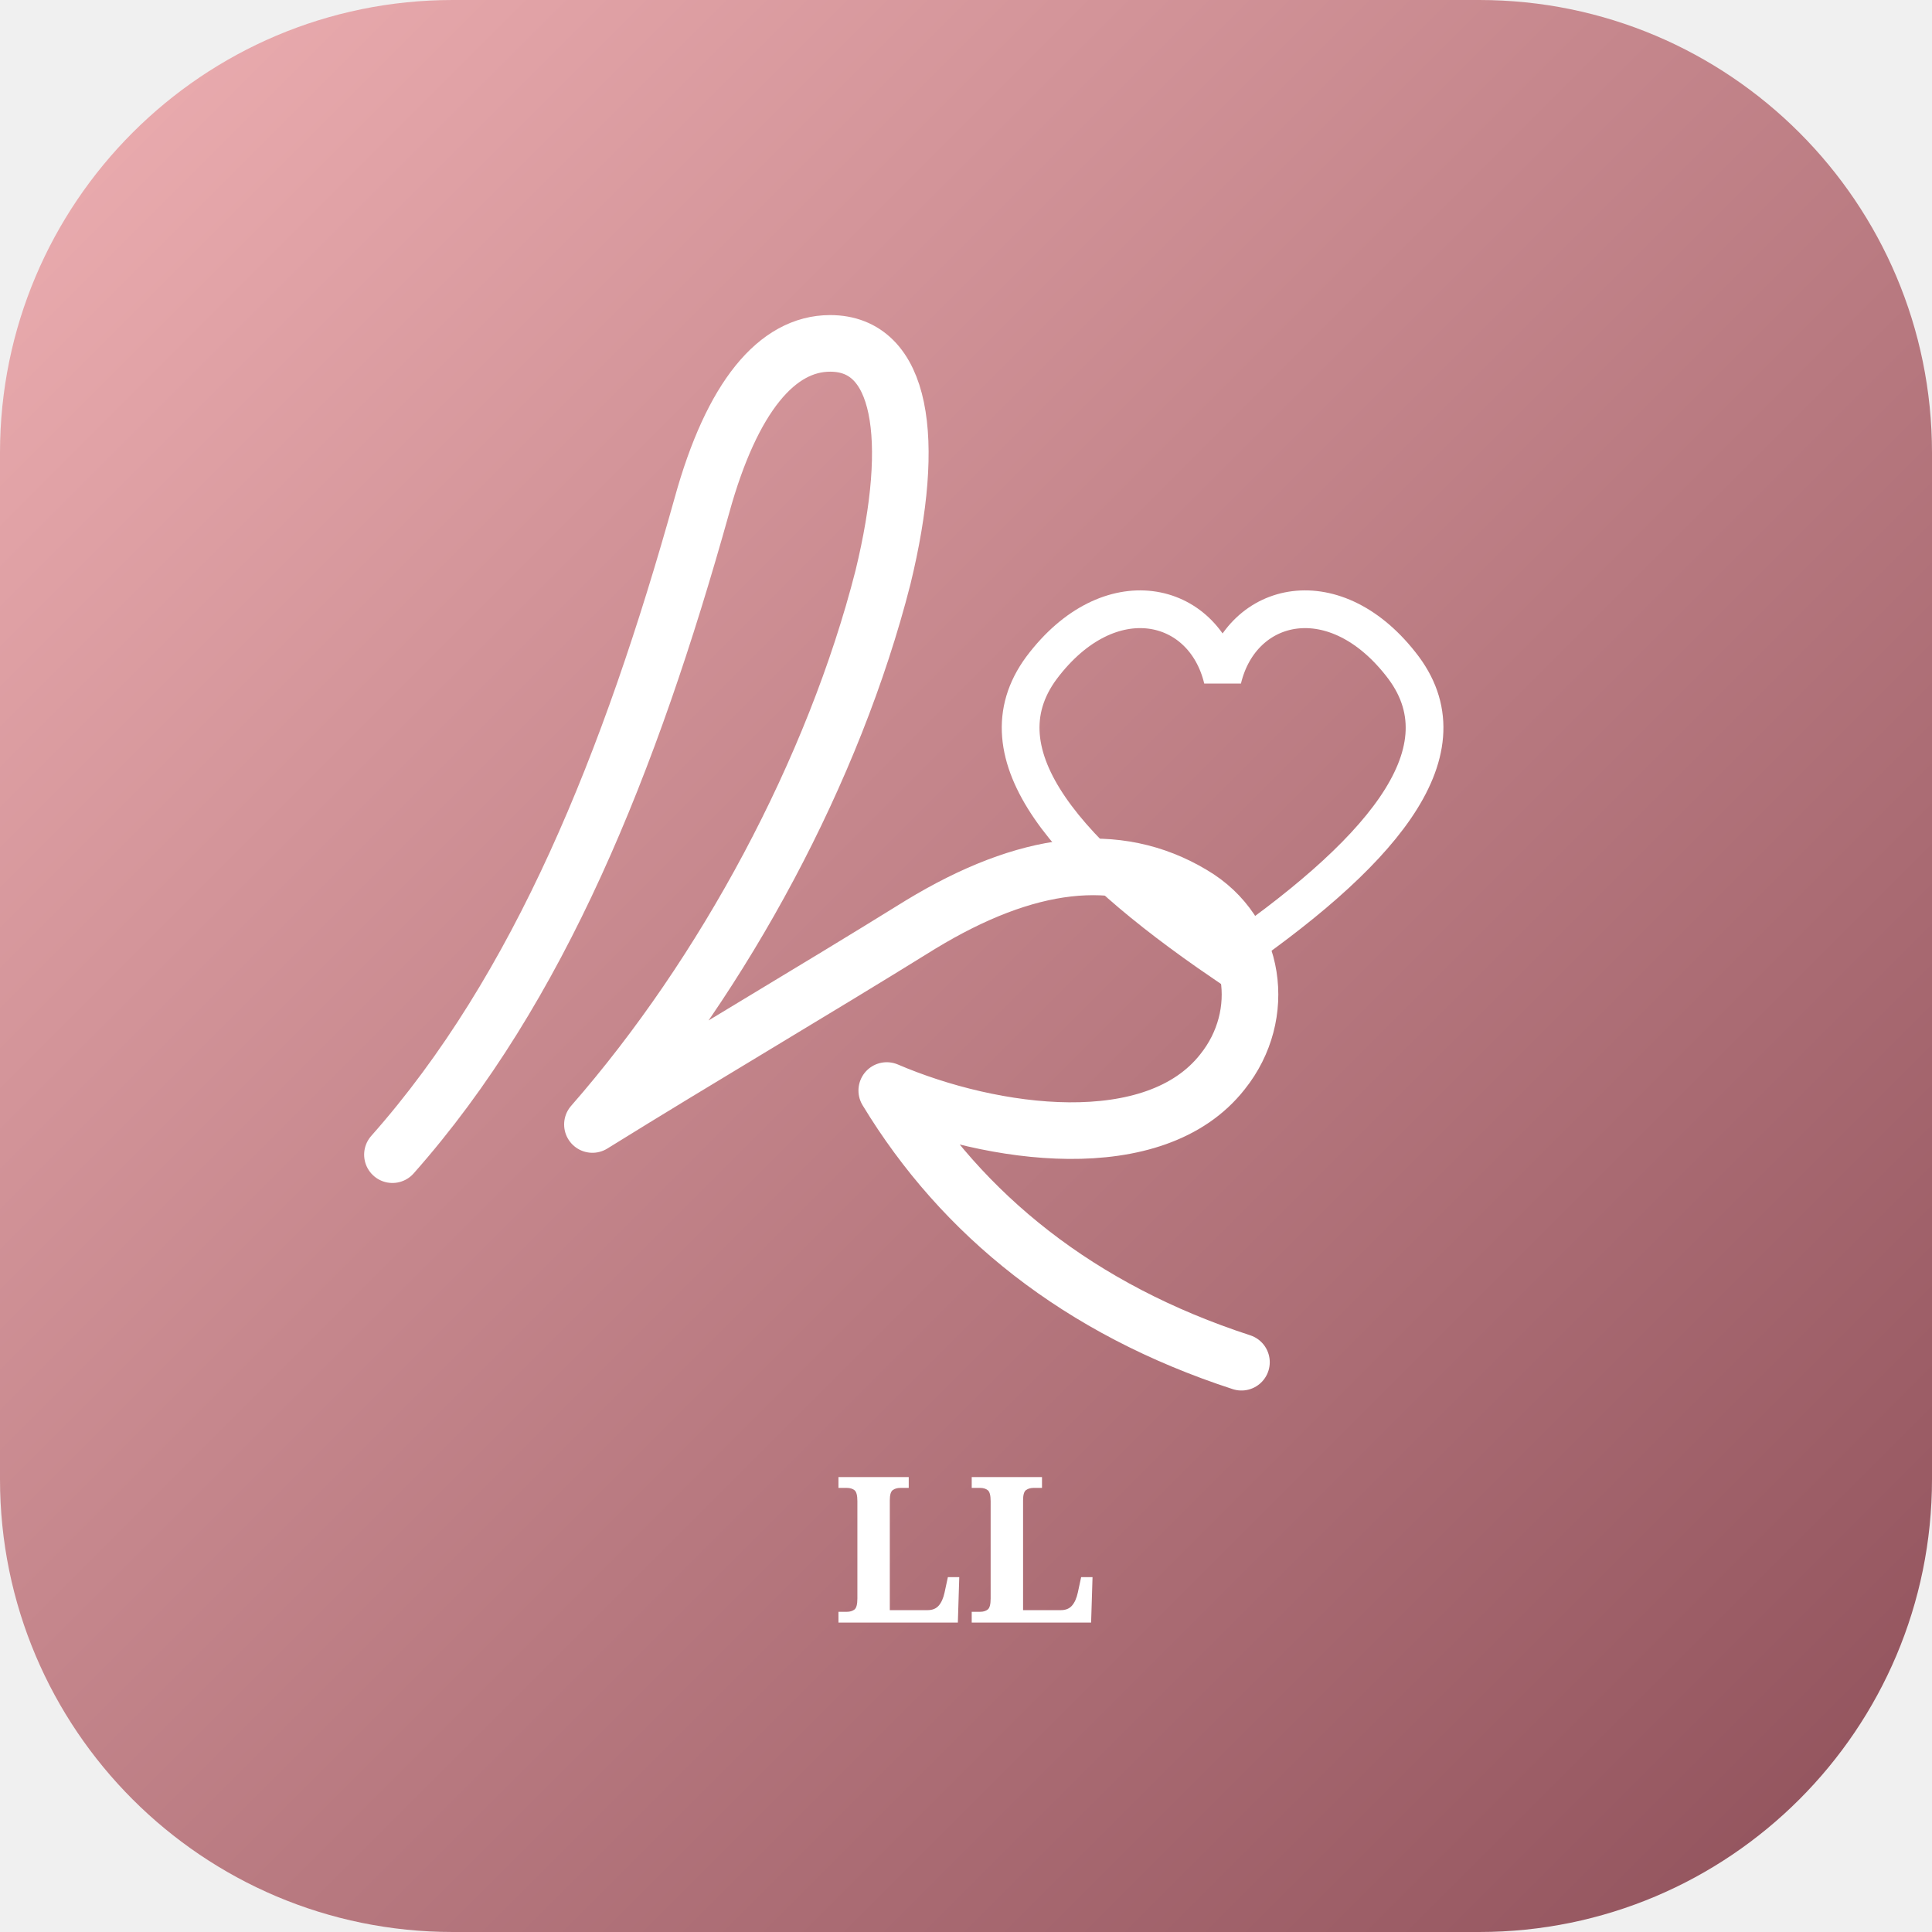
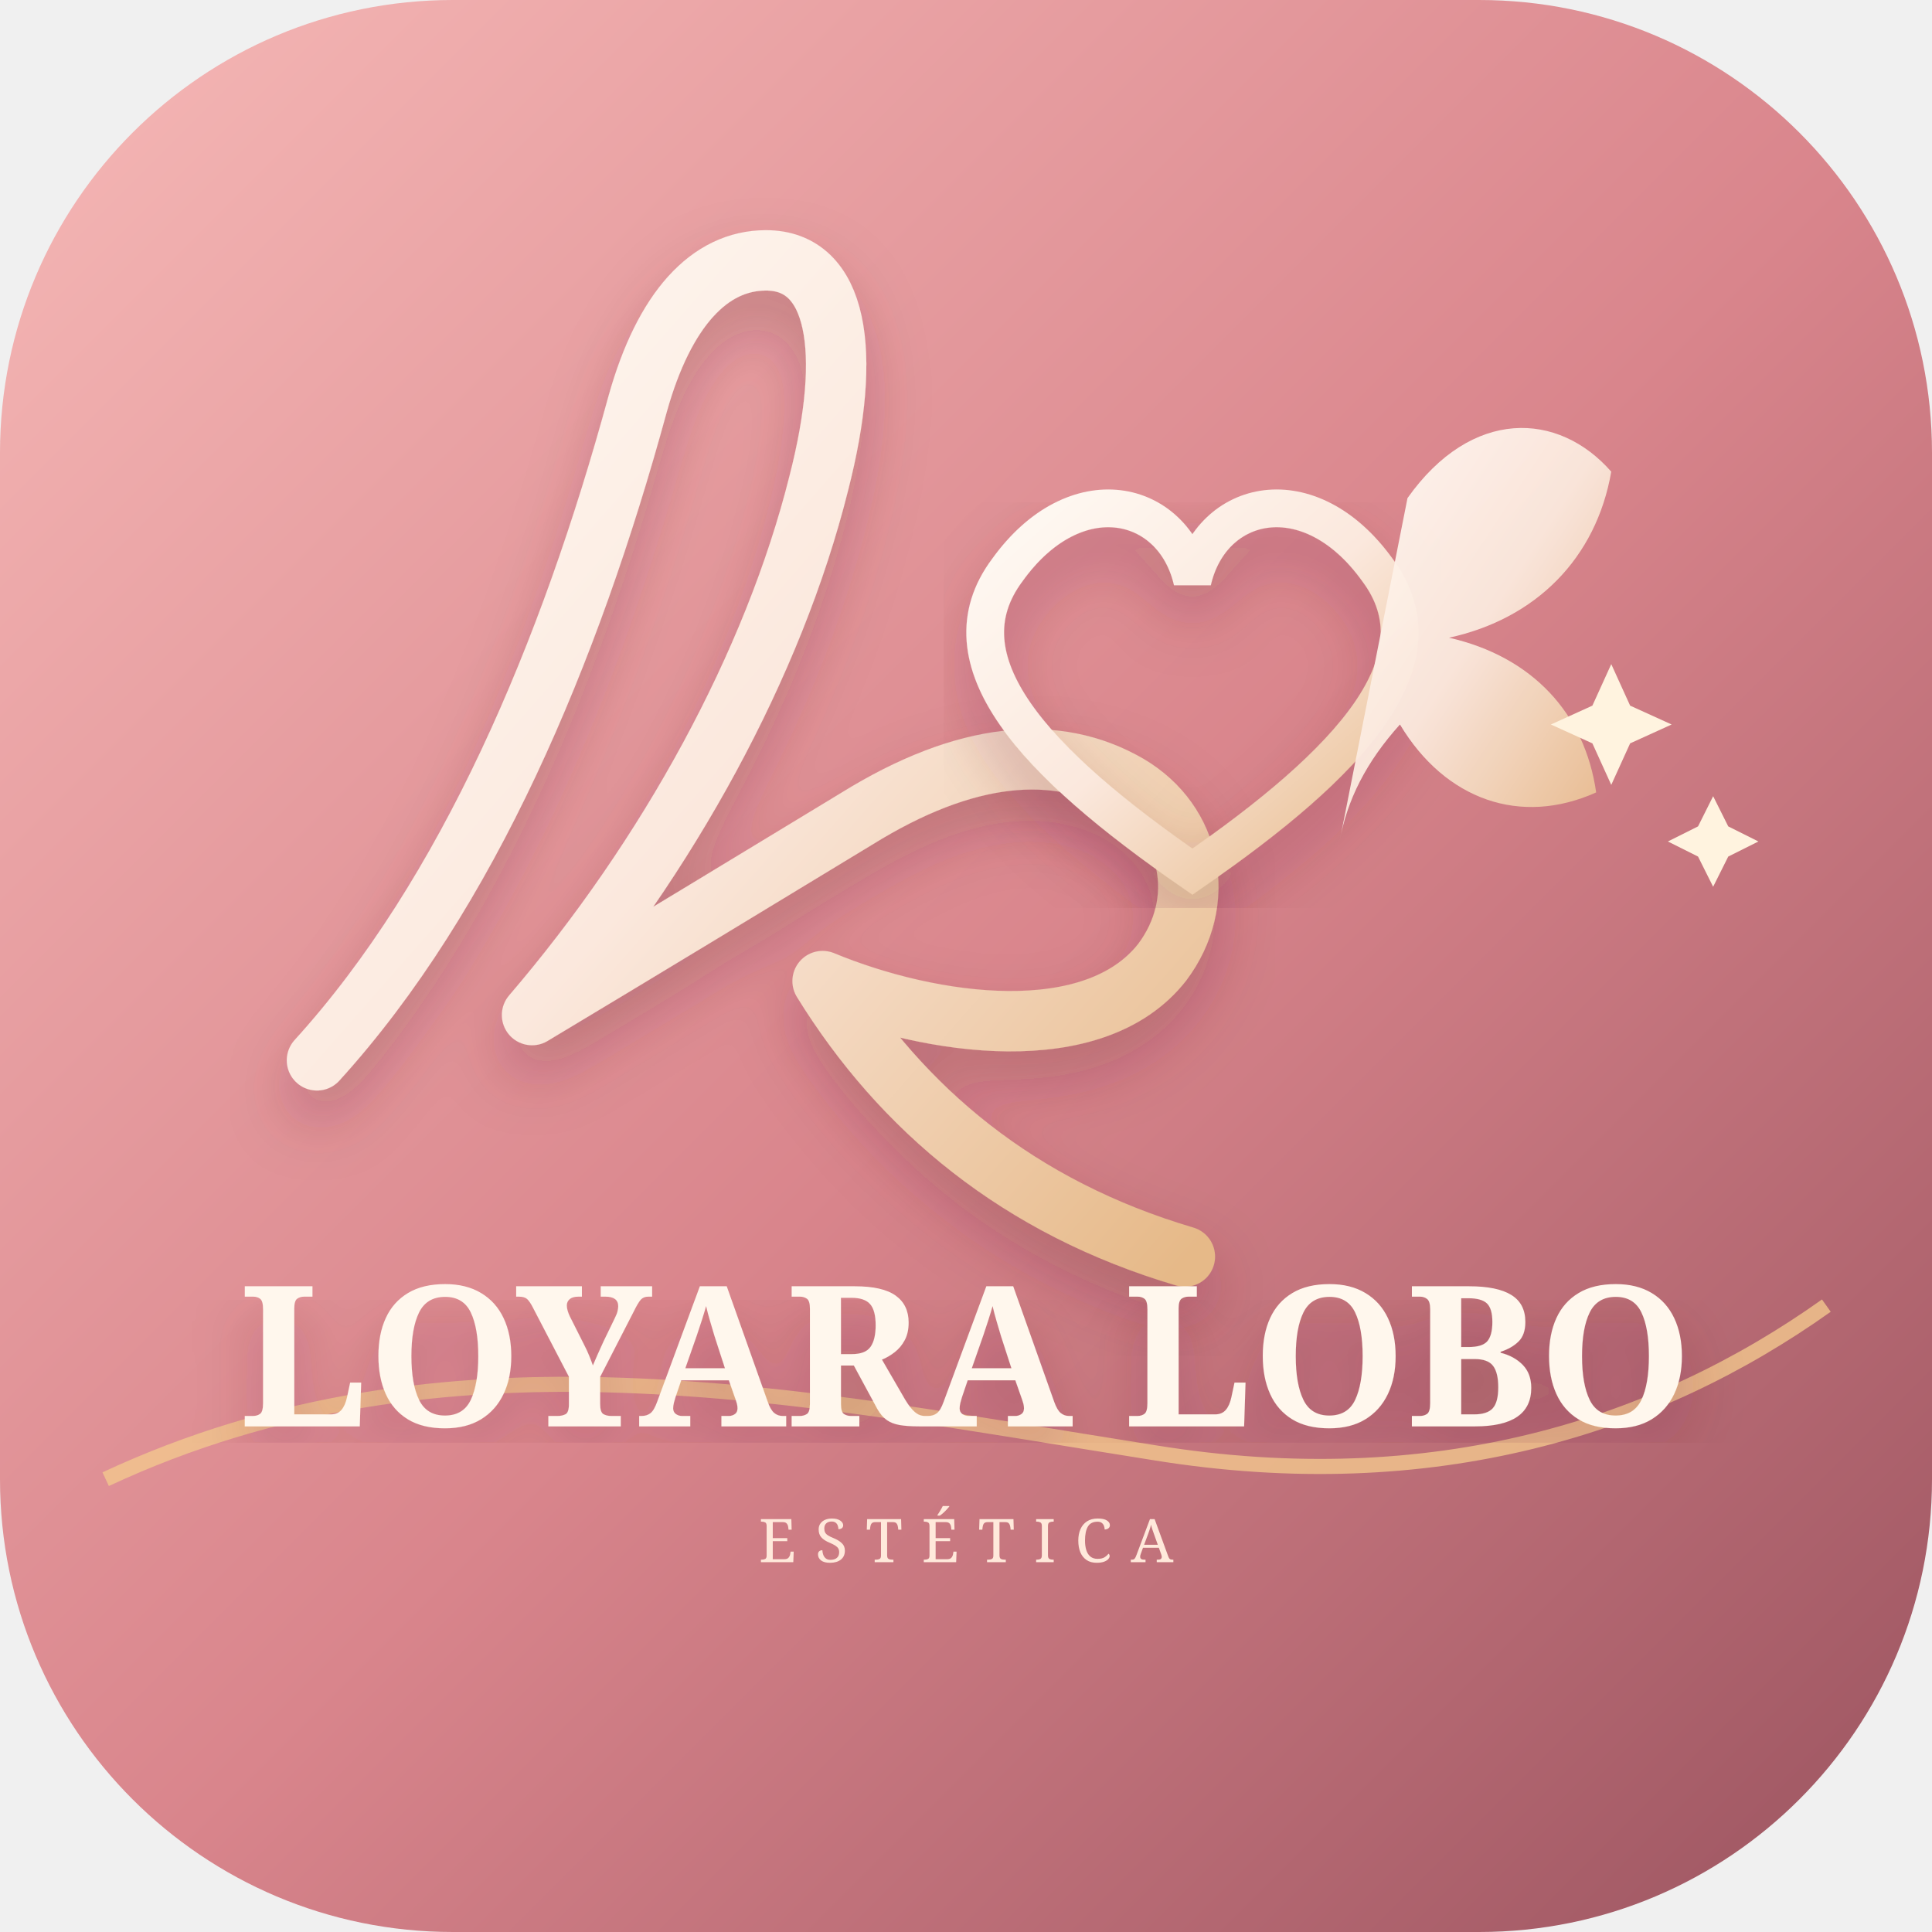
<svg xmlns="http://www.w3.org/2000/svg" viewBox="0 0 512 512">
  <defs>
-     <linearGradient id="g" x1="0" y1="0" x2="1" y2="1">
-       <stop stop-color="#efb0b3" />
-       <stop offset="1" stop-color="#8e4f59" />
+     <linearGradient id="bg" x1="0" y1="0" x2="1" y2="1">
+       <stop stop-color="#f6b9b7" />
+       <stop offset=".52" stop-color="#d9858c" />
+       <stop offset="1" stop-color="#9a535f" />
    </linearGradient>
+     <linearGradient id="pearl" x1="0" y1="0" x2="1" y2="1">
+       <stop stop-color="#fffaf4" />
+       <stop offset=".5" stop-color="#fbe8dd" />
+       <stop offset="1" stop-color="#e6b988" />
+     </linearGradient>
+     <filter id="s">
+       <feDropShadow dx="0" dy="8" stdDeviation="8" flood-color="#5d2730" flood-opacity=".25" />
+     </filter>
  </defs>
-   <rect width="512" height="512" rx="120" fill="url(#g)" />
-   <path d="M104 306c39-44 63-104 82-172 8-29 20-43 34-43 19 0 23 25 14 62-13 51-42 105-77 145 29-18 58-35 87-53 28-17 52-20 72-8 17 10 20 32 8 47-18 23-61 17-89 5 20 33 51 58 94 72" fill="none" stroke="#fff" stroke-width="15" stroke-linecap="round" stroke-linejoin="round" />
-   <path d="M276 177c18-24 43-18 48 3 5-21 30-27 48-3 17 23-7 50-48 78-41-28-65-55-48-78z" fill="none" stroke="#fff" stroke-width="10" />
-   <text x="256" y="430" text-anchor="middle" fill="#fff" font-family="Georgia,serif" font-size="54" font-weight="700">LL</text>
+   <rect width="512" height="512" rx="120" fill="url(#bg)" />
+   <path d="M28 392c90-42 183-22 278-7 74 12 133-7 178-39" fill="none" stroke="#f2c78d" stroke-width="4" opacity=".8" />
+   <path d="M84 281c40-44 67-108 85-174 7-25 19-38 34-38 19 0 23 24 14 59-12 48-40 99-76 141 30-18 58-35 86-52 29-18 53-20 72-9 17 10 21 31 9 47-18 23-61 17-90 5 21 34 52 60 96 73" fill="none" stroke="url(#pearl)" stroke-width="16" stroke-linecap="round" stroke-linejoin="round" filter="url(#s)" />
+   <path d="M267 151c18-25 44-19 49 3 5-22 31-28 49-3 18 24-7 51-49 80-42-29-67-56-49-80z" fill="none" stroke="url(#pearl)" stroke-width="10" filter="url(#s)" />
+   <path d="M373 132c17-24 40-23 54-7-4 23-20 39-43 44 22 5 36 20 39 41-20 9-40 2-52-18-9 10-14 20-16 31" fill="url(#pearl)" opacity=".96" />
+   <g fill="#fff3df">
+     <path d="M427 176l5 11 11 5-11 5-5 11-5-11-11-5 11-5z" />
+     <path d="M454 211l4 8 8 4-8 4-4 8-4-8-8-4 8-4z" />
+   </g>
+   <text x="256" y="378" text-anchor="middle" fill="#fff7ed" font-family="Georgia,serif" font-size="52" font-weight="700" filter="url(#s)">LOYARA LOBO</text>
+   <text x="256" y="414" text-anchor="middle" fill="#ffe9db" font-family="Georgia,serif" font-size="16" letter-spacing="5">ESTÉTICA</text>
</svg>
